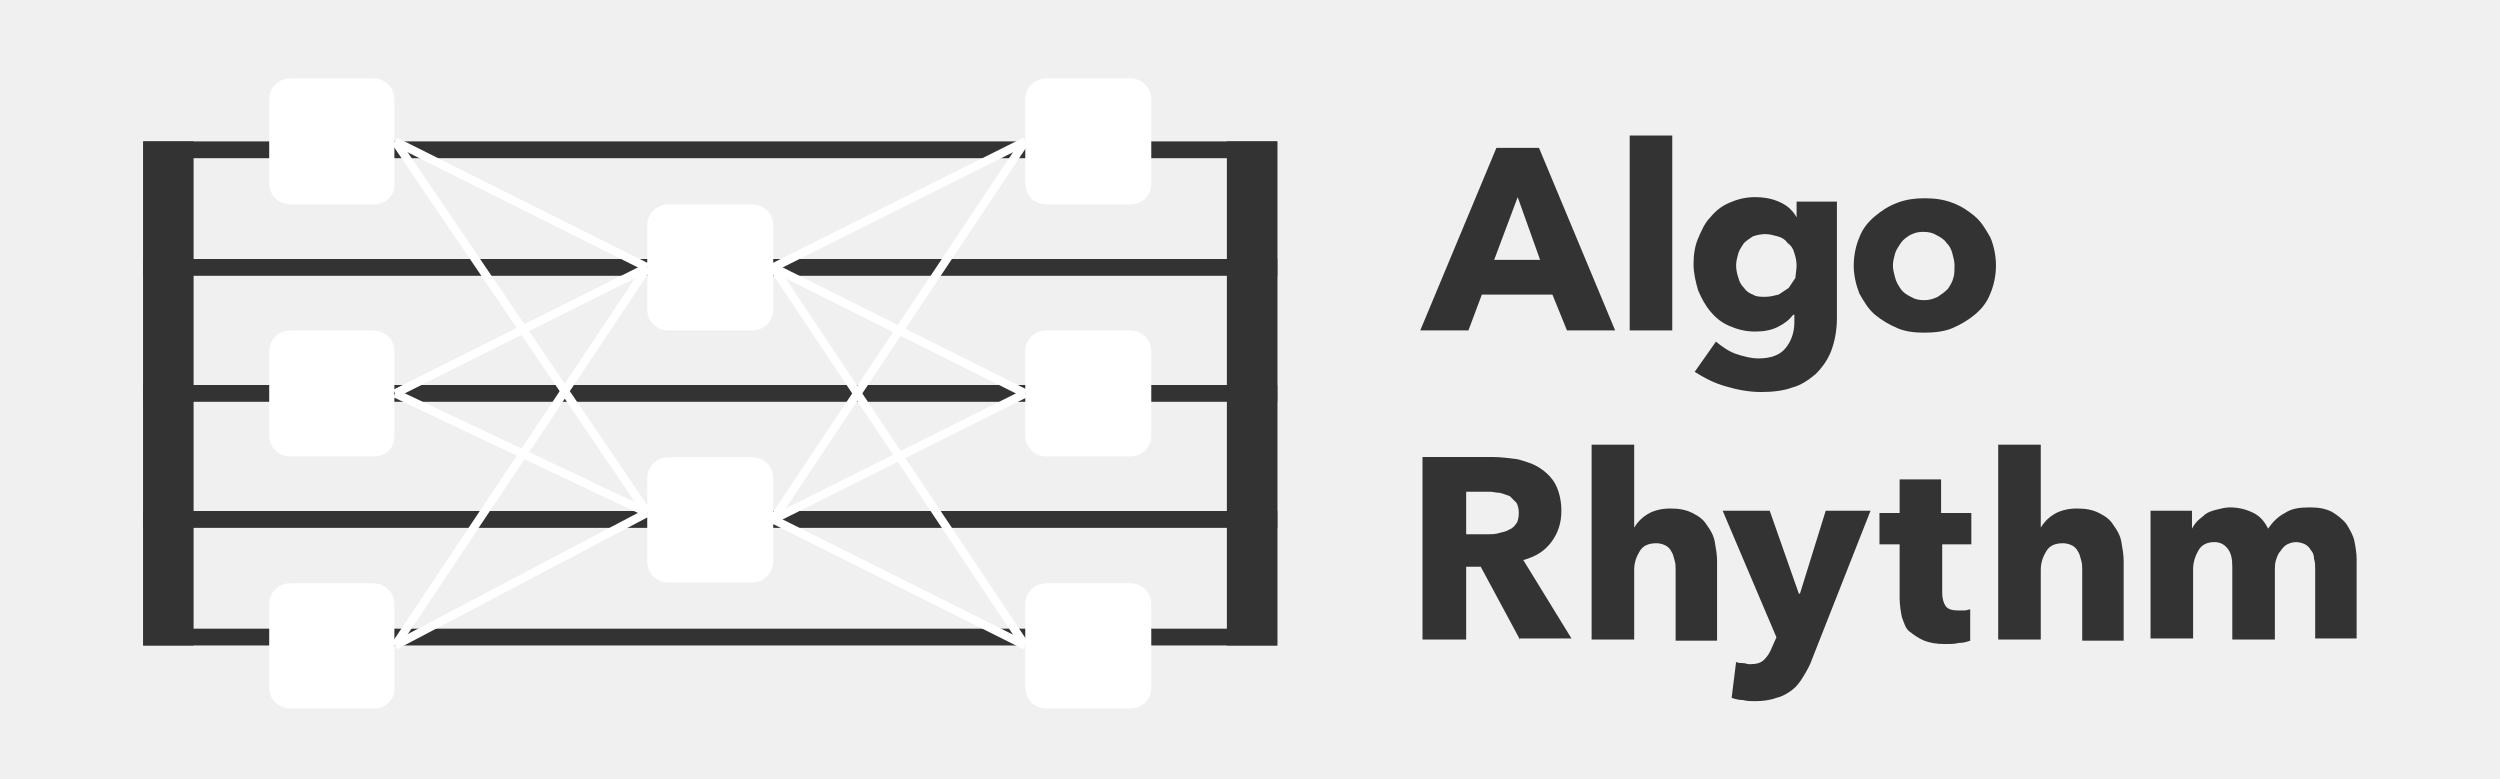
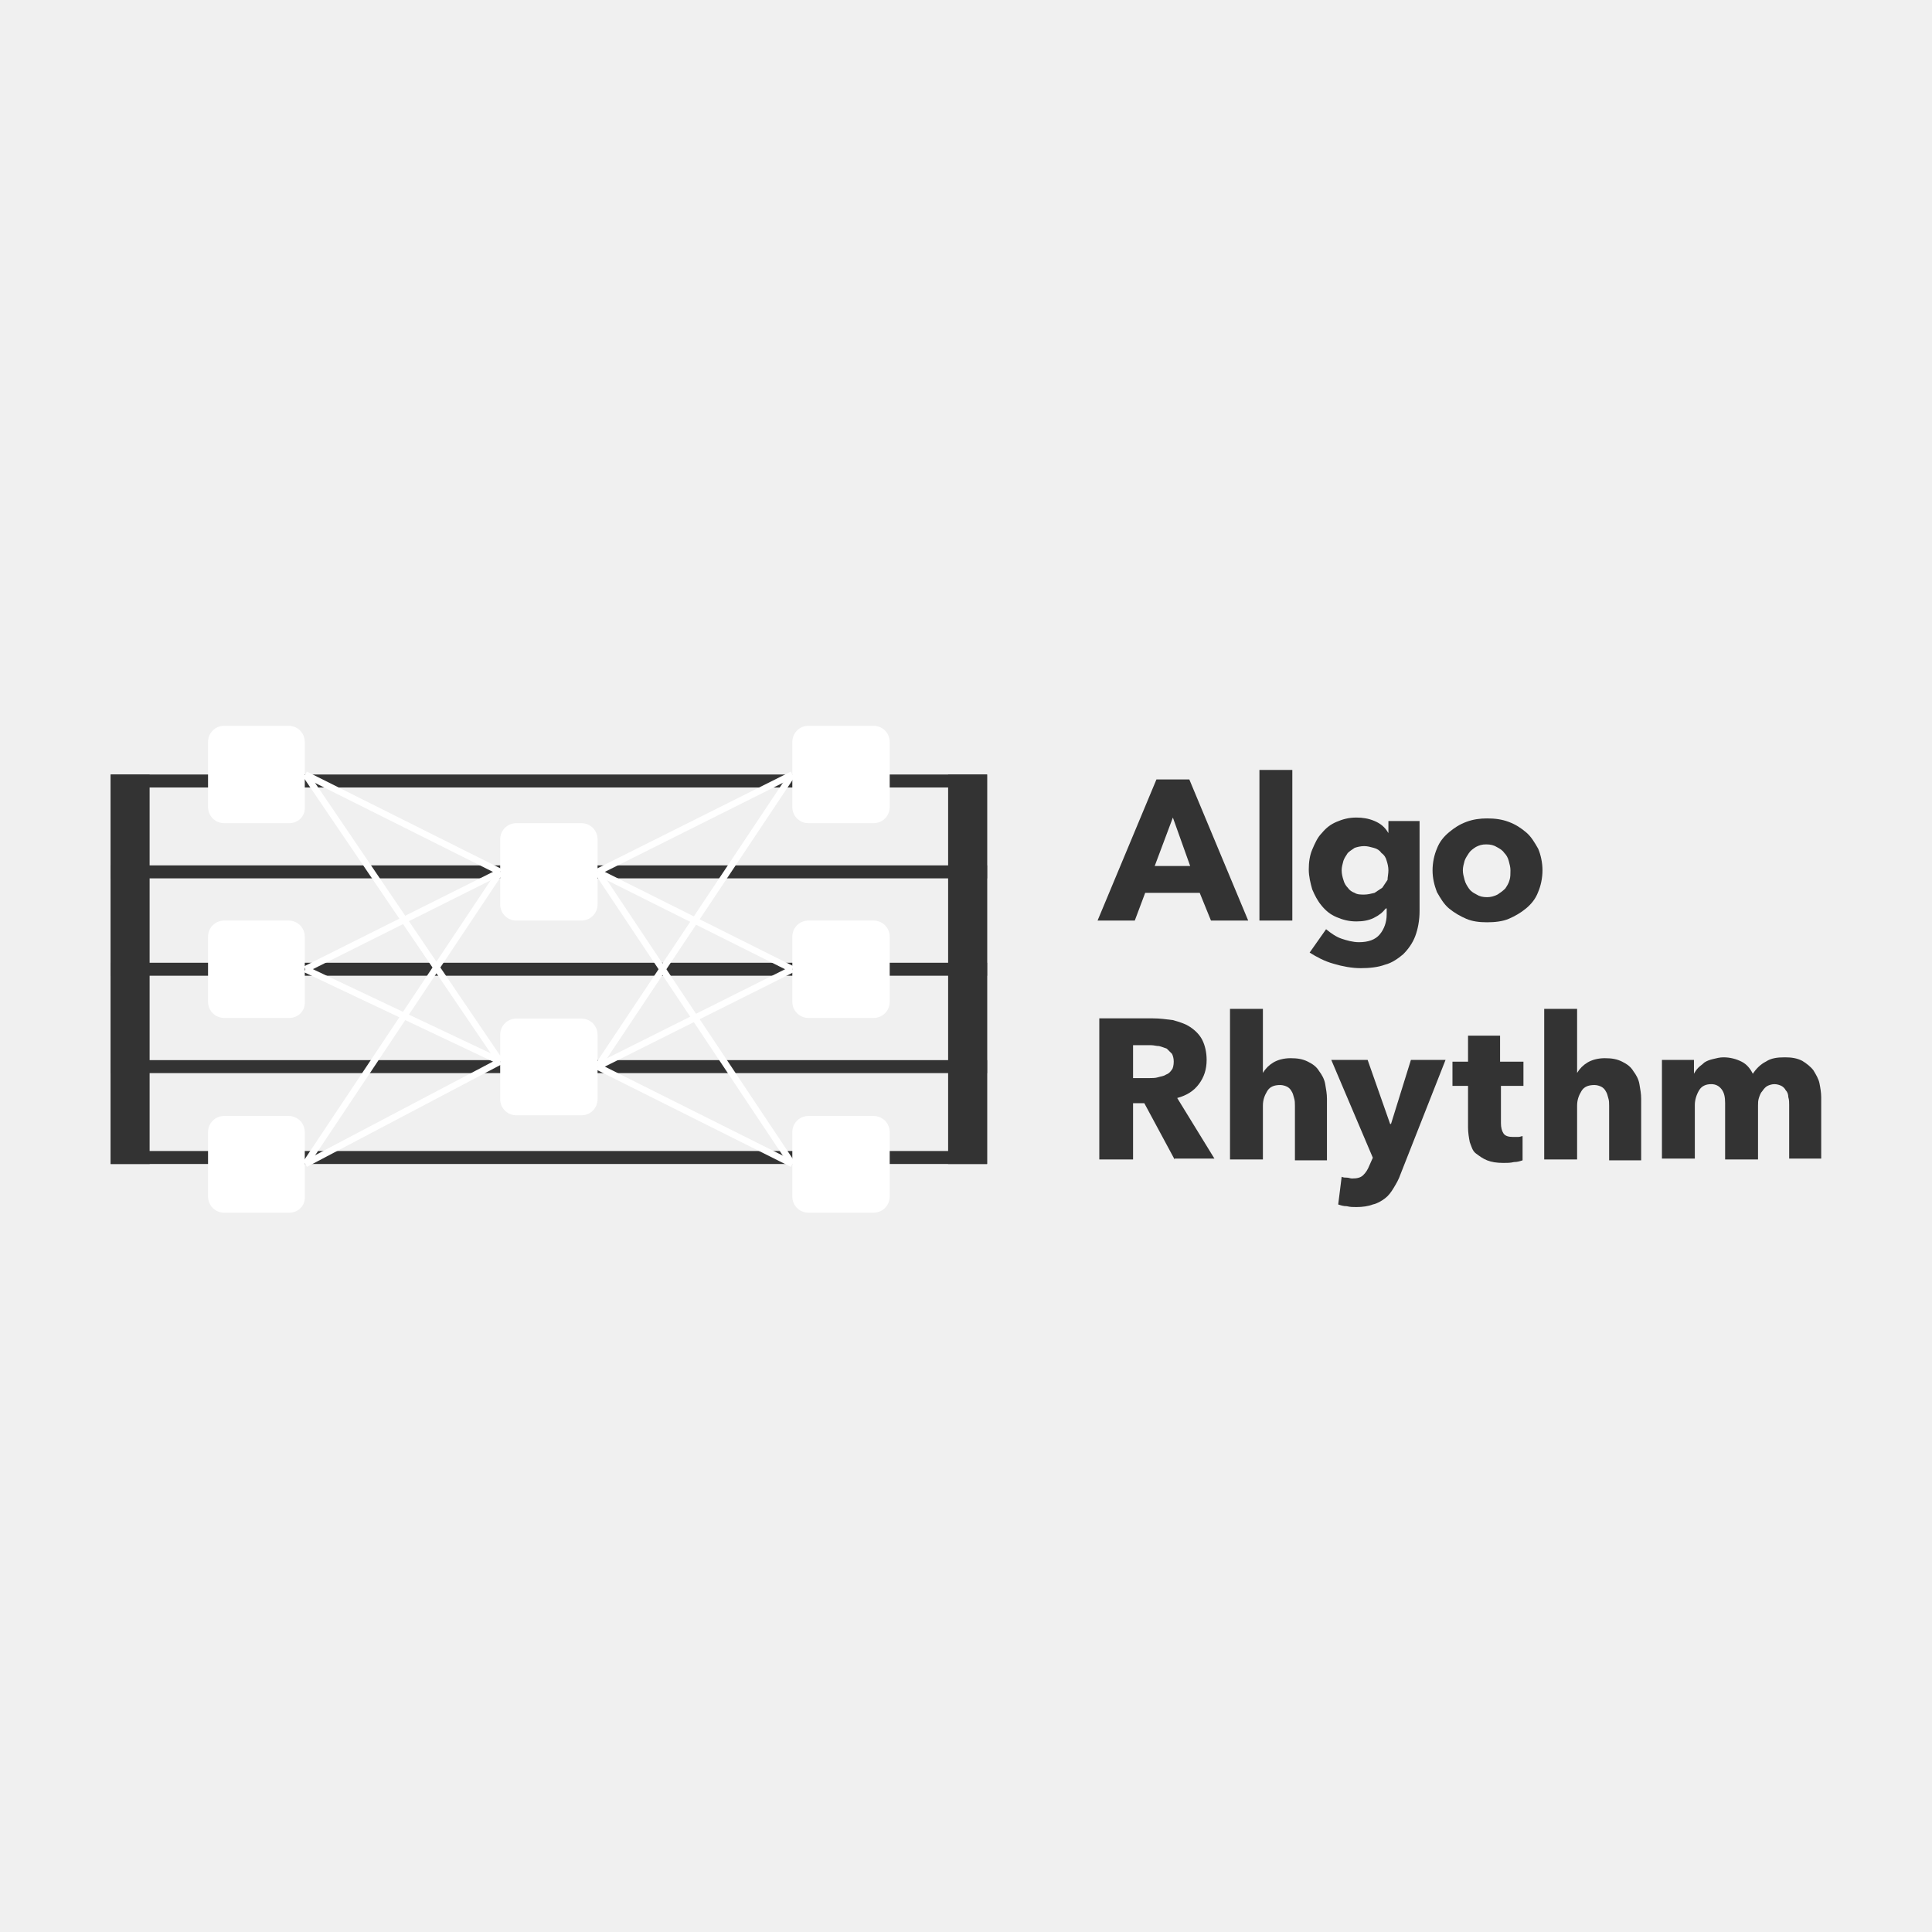
- <svg xmlns="http://www.w3.org/2000/svg" xmlns:xlink="http://www.w3.org/1999/xlink" version="1.1" id="Layer_1" x="0px" y="0px" viewBox="0 0 223.2 69.5" style="enable-background:new 0 0 223.2 69.5;" xml:space="preserve">
+ <svg xmlns="http://www.w3.org/2000/svg" xmlns:xlink="http://www.w3.org/1999/xlink" version="1.1" id="Layer_1" x="0px" y="0px" viewBox="0 0 223.2 223.2" style="enable-background:new 0 0 223.2 223.2;" xml:space="preserve">
  <style type="text/css">
  .st0{fill:none;stroke:#333333;stroke-width:2;stroke-miterlimit:10;}
  .st1{fill:#333333;}
  .st2{fill:none;stroke:#FFFFFF;stroke-miterlimit:10;}
  .st3{fill:#FFFFFF;}
  .st4{display:none;}
  .st5{display:inline;}
  .st6{font-family:'AvenirNext-Bold';}
  .st7{font-size:23px;}
</style>
-   <symbol id="Logo" viewBox="-67.5 -37.5 135 75">
-     <g id="bar_20_">
-       <line class="st0" x1="-67.5" y1="15" x2="67.5" y2="15" />
+   <g transform="translate(0, 76.85)">
+     <symbol id="Logo" viewBox="-67.5 -37.5 135 75">
+       <g id="bar_20_">
+         <line class="st0" x1="-67.5" y1="15" x2="67.5" y2="15" />
+         <g>
+           <path class="st1" d="M65.5,28v-56h-131v56H65.5 M67.5,30h-135v-60h135V30L67.5,30z" />
+         </g>
+         <line class="st0" x1="-67.5" y1="0" x2="67.5" y2="0" />
+         <line class="st0" x1="-67.5" y1="-15" x2="67.5" y2="-15" />
+         <rect x="61.5" y="-30" class="st1" width="6" height="60" />
+         <rect x="-67.5" y="-30" class="st1" width="6" height="60" />
+       </g>
+       <g id="Layer_13_20_">
+         <line class="st2" x1="-37.5" y1="30" x2="-7.5" y2="15" />
+         <line class="st2" x1="-7.5" y1="15" x2="-37.5" y2="0" />
+         <line class="st2" x1="-7.5" y1="-14.2" x2="-37.5" y2="0" />
+         <line class="st2" x1="-37.5" y1="-30" x2="-7.5" y2="-14.2" />
+         <line class="st2" x1="-7.5" y1="15" x2="-37.5" y2="-30" />
+         <line class="st2" x1="-7.5" y1="-14.2" x2="-37.5" y2="30" />
+         <line class="st2" x1="7.5" y1="15" x2="37.5" y2="30" />
+         <line class="st2" x1="37.5" y1="0" x2="7.5" y2="15" />
+         <line class="st2" x1="7.5" y1="-15" x2="37.5" y2="0" />
+         <line class="st2" x1="37.5" y1="-30" x2="7.5" y2="-15" />
+         <line class="st2" x1="7.5" y1="15" x2="37.5" y2="-30" />
+         <line class="st2" x1="7.5" y1="-15" x2="37.5" y2="30" />
+         <path class="st3" d="M-40,22.5H-50c-1.4,0-2.5,1.1-2.5,2.5V35c0,1.4,1.1,2.5,2.5,2.5h9.9c1.4,0,2.5-1.1,2.5-2.5V25       C-37.5,23.6-38.6,22.5-40,22.5z" />
+         <path class="st3" d="M-40-7.5H-50c-1.4,0-2.5,1.1-2.5,2.5V5c0,1.4,1.1,2.5,2.5,2.5h9.9c1.4,0,2.5-1.1,2.5-2.5V-5       C-37.5-6.4-38.6-7.5-40-7.5z" />
+         <path class="st3" d="M-40-37.5H-50c-1.4,0-2.5,1.1-2.5,2.5v9.9c0,1.4,1.1,2.5,2.5,2.5h9.9c1.4,0,2.5-1.1,2.5-2.5V-35       C-37.5-36.4-38.6-37.5-40-37.5z" />
+         <path class="st3" d="M5,7.5H-5c-1.4,0-2.5,1.1-2.5,2.5V20c0,1.4,1.1,2.5,2.5,2.5H5c1.4,0,2.5-1.1,2.5-2.5V10       C7.5,8.6,6.4,7.5,5,7.5z" />
+         <path class="st3" d="M5-22.5H-5c-1.4,0-2.5,1.1-2.5,2.5v9.9c0,1.4,1.1,2.5,2.5,2.5H5c1.4,0,2.5-1.1,2.5-2.5V-20       C7.5-21.4,6.4-22.5,5-22.5z" />
+         <path class="st3" d="M50,22.5H40c-1.4,0-2.5,1.1-2.5,2.5V35c0,1.4,1.1,2.5,2.5,2.5H50c1.4,0,2.5-1.1,2.5-2.5V25       C52.5,23.6,51.4,22.5,50,22.5z" />
+         <path class="st3" d="M50-7.5H40c-1.4,0-2.5,1.1-2.5,2.5V5c0,1.4,1.1,2.5,2.5,2.5H50c1.4,0,2.5-1.1,2.5-2.5V-5       C52.5-6.4,51.4-7.5,50-7.5z" />
+         <path class="st3" d="M50-37.5H40c-1.4,0-2.5,1.1-2.5,2.5v9.9c0,1.4,1.1,2.5,2.5,2.5H50c1.4,0,2.5-1.1,2.5-2.5V-35       C52.5-36.4,51.4-37.5,50-37.5z" />
+       </g>
+     </symbol>
+     <g>
      <g>
-         <path class="st1" d="M65.5,28v-56h-131v56H65.5 M67.5,30h-135v-60h135V30L67.5,30z" />
+         <path class="st1" d="M139.9,29.5l-1.3-3.2h-6.3l-1.2,3.2h-4.3l6.8-16.3h3.8l6.8,16.3H139.9z M135.5,17.6l-2.1,5.6h4.1L135.5,17.6z       " />
+         <path class="st1" d="M145.5,29.5V12.1h3.8v17.4H145.5z" />
+         <path class="st1" d="M164,28.4c0,1.1-0.2,2.1-0.5,2.9c-0.3,0.8-0.8,1.5-1.4,2.1c-0.6,0.5-1.3,1-2.1,1.2c-0.8,0.3-1.8,0.4-2.8,0.4       s-2.1-0.2-3.1-0.5c-1.1-0.3-2-0.8-2.8-1.3l1.9-2.7c0.6,0.5,1.2,0.9,1.8,1.1s1.3,0.4,2,0.4c1.1,0,1.9-0.3,2.4-0.9       c0.5-0.6,0.8-1.4,0.8-2.3v-0.7h-0.1c-0.4,0.5-0.8,0.8-1.4,1.1c-0.6,0.3-1.3,0.4-2,0.4c-0.9,0-1.6-0.2-2.3-0.5       c-0.7-0.3-1.2-0.7-1.7-1.3s-0.8-1.2-1.1-1.9c-0.2-0.7-0.4-1.5-0.4-2.3s0.1-1.6,0.4-2.3s0.6-1.4,1.1-1.9c0.5-0.6,1-1,1.7-1.3       c0.7-0.3,1.4-0.5,2.3-0.5c0.7,0,1.4,0.1,2.1,0.4c0.7,0.3,1.2,0.7,1.6,1.4h0V18h3.6V28.4z M160.4,23.7c0-0.4-0.1-0.8-0.2-1.1       c-0.1-0.4-0.3-0.7-0.6-0.9c-0.2-0.3-0.5-0.5-0.9-0.6s-0.7-0.2-1.1-0.2c-0.4,0-0.8,0.1-1.1,0.2c-0.3,0.2-0.6,0.4-0.8,0.6       c-0.2,0.3-0.4,0.6-0.5,0.9c-0.1,0.4-0.2,0.7-0.2,1.1c0,0.4,0.1,0.8,0.2,1.1c0.1,0.4,0.3,0.7,0.5,0.9c0.2,0.3,0.5,0.5,0.8,0.6       c0.3,0.2,0.7,0.2,1.1,0.2c0.4,0,0.8-0.1,1.2-0.2c0.3-0.2,0.6-0.4,0.9-0.6c0.2-0.3,0.4-0.6,0.6-0.9       C160.3,24.5,160.4,24.1,160.4,23.7z" />
+         <path class="st1" d="M178.2,23.7c0,0.9-0.2,1.8-0.5,2.5c-0.3,0.8-0.8,1.4-1.4,1.9c-0.6,0.5-1.3,0.9-2,1.2s-1.6,0.4-2.5,0.4       c-0.9,0-1.7-0.1-2.4-0.4s-1.4-0.7-2-1.2c-0.6-0.5-1-1.2-1.4-1.9c-0.3-0.8-0.5-1.6-0.5-2.5c0-0.9,0.2-1.8,0.5-2.5       c0.3-0.8,0.8-1.4,1.4-1.9c0.6-0.5,1.2-0.9,2-1.2c0.8-0.3,1.6-0.4,2.4-0.4c0.9,0,1.7,0.1,2.5,0.4c0.8,0.3,1.4,0.7,2,1.2       c0.6,0.5,1,1.2,1.4,1.9C178,21.9,178.2,22.8,178.2,23.7z M174.5,23.7c0-0.4-0.1-0.7-0.2-1.1c-0.1-0.4-0.3-0.7-0.5-0.9       c-0.2-0.3-0.5-0.5-0.9-0.7c-0.3-0.2-0.7-0.3-1.2-0.3s-0.8,0.1-1.2,0.3c-0.3,0.2-0.6,0.4-0.8,0.7c-0.2,0.3-0.4,0.6-0.5,0.9       c-0.1,0.4-0.2,0.7-0.2,1.1s0.1,0.7,0.2,1.1c0.1,0.4,0.3,0.7,0.5,1c0.2,0.3,0.5,0.5,0.9,0.7c0.3,0.2,0.7,0.3,1.2,0.3       c0.4,0,0.8-0.1,1.2-0.3c0.3-0.2,0.6-0.4,0.9-0.7c0.2-0.3,0.4-0.6,0.5-1C174.5,24.5,174.5,24.1,174.5,23.7z" />
+         <path class="st1" d="M135.7,57.1l-3.5-6.5h-1.3v6.5H127V40.8h6.2c0.8,0,1.5,0.1,2.3,0.2c0.7,0.2,1.4,0.4,2,0.8       c0.6,0.4,1.1,0.9,1.4,1.5s0.5,1.4,0.5,2.3c0,1.1-0.3,2-0.9,2.8c-0.6,0.8-1.4,1.3-2.5,1.6l4.3,7H135.7z M135.6,45.8       c0-0.4-0.1-0.7-0.2-0.9c-0.2-0.2-0.4-0.4-0.6-0.6c-0.3-0.1-0.5-0.2-0.9-0.3c-0.3,0-0.6-0.1-0.9-0.1h-2.1v3.8h1.9       c0.3,0,0.7,0,1-0.1s0.6-0.1,0.9-0.3c0.3-0.1,0.5-0.3,0.7-0.6C135.5,46.6,135.6,46.2,135.6,45.8z" />
+         <path class="st1" d="M149.6,57.1v-6.2c0-0.3,0-0.6-0.1-0.9s-0.1-0.5-0.3-0.8c-0.1-0.2-0.3-0.4-0.5-0.5c-0.2-0.1-0.5-0.2-0.8-0.2       c-0.7,0-1.2,0.2-1.5,0.7s-0.5,1-0.5,1.7v6.2h-3.8V39.7h3.8v7.4h0c0.3-0.5,0.7-0.9,1.2-1.2s1.2-0.5,2-0.5c0.8,0,1.4,0.1,2,0.4       s1,0.6,1.3,1.1c0.3,0.4,0.6,0.9,0.7,1.5s0.2,1.1,0.2,1.7v7.1H149.6z" />
+         <path class="st1" d="M161.8,58.8c-0.2,0.6-0.5,1.1-0.8,1.6c-0.3,0.5-0.6,0.9-1,1.2c-0.4,0.3-0.9,0.6-1.4,0.7       c-0.5,0.2-1.2,0.3-1.9,0.3c-0.4,0-0.7,0-1.1-0.1c-0.4,0-0.7-0.1-1-0.2l0.4-3.2c0.2,0.1,0.4,0.1,0.6,0.1s0.4,0.1,0.6,0.1       c0.6,0,1-0.1,1.3-0.4c0.3-0.3,0.5-0.6,0.7-1.1l0.4-0.9l-4.8-11.3h4.2l2.6,7.4h0.1l2.3-7.4h4L161.8,58.8z" />
+         <path class="st1" d="M173.4,48.5v4.4c0,0.5,0.1,0.9,0.3,1.2s0.6,0.4,1.1,0.4c0.2,0,0.4,0,0.6,0c0.2,0,0.4-0.1,0.5-0.1l0,2.8       c-0.3,0.1-0.6,0.2-1,0.2c-0.4,0.1-0.8,0.1-1.2,0.1c-0.8,0-1.4-0.1-1.9-0.3c-0.5-0.2-0.9-0.5-1.3-0.8s-0.5-0.8-0.7-1.3       c-0.1-0.5-0.2-1.1-0.2-1.7v-4.8h-1.8v-2.8h1.8v-3h3.7v3h2.7v2.8H173.4z" />
+         <path class="st1" d="M185.9,57.1v-6.2c0-0.3,0-0.6-0.1-0.9s-0.1-0.5-0.3-0.8c-0.1-0.2-0.3-0.4-0.5-0.5c-0.2-0.1-0.5-0.2-0.8-0.2       c-0.7,0-1.2,0.2-1.5,0.7s-0.5,1-0.5,1.7v6.2h-3.8V39.7h3.8v7.4h0c0.3-0.5,0.7-0.9,1.2-1.2s1.2-0.5,2-0.5c0.8,0,1.4,0.1,2,0.4       s1,0.6,1.3,1.1c0.3,0.4,0.6,0.9,0.7,1.5s0.2,1.1,0.2,1.7v7.1H185.9z" />
+         <path class="st1" d="M206.7,57.1v-6.3c0-0.3,0-0.6-0.1-0.9c0-0.3-0.1-0.6-0.3-0.8c-0.1-0.2-0.3-0.4-0.5-0.5s-0.5-0.2-0.8-0.2       c-0.3,0-0.6,0.1-0.8,0.2c-0.2,0.1-0.4,0.3-0.6,0.6c-0.2,0.2-0.3,0.5-0.4,0.8c-0.1,0.3-0.1,0.6-0.1,0.9v6.2h-3.8v-6.5       c0-0.7-0.1-1.2-0.4-1.6c-0.3-0.4-0.7-0.6-1.2-0.6c-0.6,0-1.1,0.2-1.4,0.7c-0.3,0.5-0.5,1.1-0.5,1.7v6.2H192V45.6h3.7v1.6h0       c0.1-0.2,0.3-0.5,0.5-0.7c0.2-0.2,0.5-0.4,0.7-0.6c0.3-0.2,0.6-0.3,1-0.4s0.8-0.2,1.2-0.2c0.8,0,1.5,0.2,2.1,0.5       c0.6,0.3,1,0.8,1.3,1.4c0.4-0.6,0.9-1.1,1.5-1.4c0.6-0.4,1.3-0.5,2.2-0.5c0.8,0,1.4,0.1,2,0.4c0.5,0.3,1,0.7,1.3,1.1       c0.3,0.5,0.6,1,0.7,1.5s0.2,1.1,0.2,1.6v7.1H206.7z" />
      </g>
-       <line class="st0" x1="-67.5" y1="0" x2="67.5" y2="0" />
-       <line class="st0" x1="-67.5" y1="-15" x2="67.5" y2="-15" />
-       <rect x="61.5" y="-30" class="st1" width="6" height="60" />
-       <rect x="-67.5" y="-30" class="st1" width="6" height="60" />
    </g>
-     <g id="Layer_13_20_">
-       <line class="st2" x1="-37.5" y1="30" x2="-7.5" y2="15" />
-       <line class="st2" x1="-7.5" y1="15" x2="-37.5" y2="0" />
-       <line class="st2" x1="-7.5" y1="-14.2" x2="-37.5" y2="0" />
-       <line class="st2" x1="-37.5" y1="-30" x2="-7.5" y2="-14.2" />
-       <line class="st2" x1="-7.5" y1="15" x2="-37.5" y2="-30" />
-       <line class="st2" x1="-7.5" y1="-14.2" x2="-37.5" y2="30" />
-       <line class="st2" x1="7.5" y1="15" x2="37.5" y2="30" />
-       <line class="st2" x1="37.5" y1="0" x2="7.5" y2="15" />
-       <line class="st2" x1="7.5" y1="-15" x2="37.5" y2="0" />
-       <line class="st2" x1="37.5" y1="-30" x2="7.5" y2="-15" />
-       <line class="st2" x1="7.5" y1="15" x2="37.5" y2="-30" />
-       <line class="st2" x1="7.5" y1="-15" x2="37.5" y2="30" />
-       <path class="st3" d="M-40,22.5H-50c-1.4,0-2.5,1.1-2.5,2.5V35c0,1.4,1.1,2.5,2.5,2.5h9.9c1.4,0,2.5-1.1,2.5-2.5V25       C-37.5,23.6-38.6,22.5-40,22.5z" />
-       <path class="st3" d="M-40-7.5H-50c-1.4,0-2.5,1.1-2.5,2.5V5c0,1.4,1.1,2.5,2.5,2.5h9.9c1.4,0,2.5-1.1,2.5-2.5V-5       C-37.5-6.4-38.6-7.5-40-7.5z" />
-       <path class="st3" d="M-40-37.5H-50c-1.4,0-2.5,1.1-2.5,2.5v9.9c0,1.4,1.1,2.5,2.5,2.5h9.9c1.4,0,2.5-1.1,2.5-2.5V-35       C-37.5-36.4-38.6-37.5-40-37.5z" />
-       <path class="st3" d="M5,7.5H-5c-1.4,0-2.5,1.1-2.5,2.5V20c0,1.4,1.1,2.5,2.5,2.5H5c1.4,0,2.5-1.1,2.5-2.5V10       C7.5,8.6,6.4,7.5,5,7.5z" />
-       <path class="st3" d="M5-22.5H-5c-1.4,0-2.5,1.1-2.5,2.5v9.9c0,1.4,1.1,2.5,2.5,2.5H5c1.4,0,2.5-1.1,2.5-2.5V-20       C7.5-21.4,6.4-22.5,5-22.5z" />
-       <path class="st3" d="M50,22.5H40c-1.4,0-2.5,1.1-2.5,2.5V35c0,1.4,1.1,2.5,2.5,2.5H50c1.4,0,2.5-1.1,2.5-2.5V25       C52.5,23.6,51.4,22.5,50,22.5z" />
-       <path class="st3" d="M50-7.5H40c-1.4,0-2.5,1.1-2.5,2.5V5c0,1.4,1.1,2.5,2.5,2.5H50c1.4,0,2.5-1.1,2.5-2.5V-5       C52.5-6.4,51.4-7.5,50-7.5z" />
-       <path class="st3" d="M50-37.5H40c-1.4,0-2.5,1.1-2.5,2.5v9.9c0,1.4,1.1,2.5,2.5,2.5H50c1.4,0,2.5-1.1,2.5-2.5V-35       C52.5-36.4,51.4-37.5,50-37.5z" />
+     <g class="st4">
+       <text transform="matrix(1 0 0 1 127.1777 28.5001)" class="st5">
+         <tspan x="0" y="0" class="st1 st6 st7">A</tspan>
+         <tspan x="16.8" y="0" class="st1 st6 st7">l</tspan>
+         <tspan x="23.2" y="0" class="st1 st6 st7">g</tspan>
+         <tspan x="37.4" y="0" class="st1 st6 st7">o</tspan>
+         <tspan x="-1.8" y="27.6" class="st1 st6 st7">R</tspan>
+         <tspan x="13.4" y="27.6" class="st1 st6 st7">h</tspan>
+         <tspan x="26.7" y="27.6" class="st1 st6 st7">y</tspan>
+         <tspan x="40.6" y="27.6" class="st1 st6 st7">t</tspan>
+         <tspan x="49.7" y="27.6" class="st1 st6 st7">h</tspan>
+         <tspan x="63.4" y="27.6" class="st1 st6 st7">m</tspan>
+       </text>
    </g>
-   </symbol>
-   <g>
-     <g>
-       <path class="st1" d="M139.9,29.5l-1.3-3.2h-6.3l-1.2,3.2h-4.3l6.8-16.3h3.8l6.8,16.3H139.9z M135.5,17.6l-2.1,5.6h4.1L135.5,17.6z       " />
-       <path class="st1" d="M145.5,29.5V12.1h3.8v17.4H145.5z" />
-       <path class="st1" d="M164,28.4c0,1.1-0.2,2.1-0.5,2.9c-0.3,0.8-0.8,1.5-1.4,2.1c-0.6,0.5-1.3,1-2.1,1.2c-0.8,0.3-1.8,0.4-2.8,0.4       s-2.1-0.2-3.1-0.5c-1.1-0.3-2-0.8-2.8-1.3l1.9-2.7c0.6,0.5,1.2,0.9,1.8,1.1s1.3,0.4,2,0.4c1.1,0,1.9-0.3,2.4-0.9       c0.5-0.6,0.8-1.4,0.8-2.3v-0.7h-0.1c-0.4,0.5-0.8,0.8-1.4,1.1c-0.6,0.3-1.3,0.4-2,0.4c-0.9,0-1.6-0.2-2.3-0.5       c-0.7-0.3-1.2-0.7-1.7-1.3s-0.8-1.2-1.1-1.9c-0.2-0.7-0.4-1.5-0.4-2.3s0.1-1.6,0.4-2.3s0.6-1.4,1.1-1.9c0.5-0.6,1-1,1.7-1.3       c0.7-0.3,1.4-0.5,2.3-0.5c0.7,0,1.4,0.1,2.1,0.4c0.7,0.3,1.2,0.7,1.6,1.4h0V18h3.6V28.4z M160.4,23.7c0-0.4-0.1-0.8-0.2-1.1       c-0.1-0.4-0.3-0.7-0.6-0.9c-0.2-0.3-0.5-0.5-0.9-0.6s-0.7-0.2-1.1-0.2c-0.4,0-0.8,0.1-1.1,0.2c-0.3,0.2-0.6,0.4-0.8,0.6       c-0.2,0.3-0.4,0.6-0.5,0.9c-0.1,0.4-0.2,0.7-0.2,1.1c0,0.4,0.1,0.8,0.2,1.1c0.1,0.4,0.3,0.7,0.5,0.9c0.2,0.3,0.5,0.5,0.8,0.6       c0.3,0.2,0.7,0.2,1.1,0.2c0.4,0,0.8-0.1,1.2-0.2c0.3-0.2,0.6-0.4,0.9-0.6c0.2-0.3,0.4-0.6,0.6-0.9       C160.3,24.5,160.4,24.1,160.4,23.7z" />
-       <path class="st1" d="M178.2,23.7c0,0.9-0.2,1.8-0.5,2.5c-0.3,0.8-0.8,1.4-1.4,1.9c-0.6,0.5-1.3,0.9-2,1.2s-1.6,0.4-2.5,0.4       c-0.9,0-1.7-0.1-2.4-0.4s-1.4-0.7-2-1.2c-0.6-0.5-1-1.2-1.4-1.9c-0.3-0.8-0.5-1.6-0.5-2.5c0-0.9,0.2-1.8,0.5-2.5       c0.3-0.8,0.8-1.4,1.4-1.9c0.6-0.5,1.2-0.9,2-1.2c0.8-0.3,1.6-0.4,2.4-0.4c0.9,0,1.7,0.1,2.5,0.4c0.8,0.3,1.4,0.7,2,1.2       c0.6,0.5,1,1.2,1.4,1.9C178,21.9,178.2,22.8,178.2,23.7z M174.5,23.7c0-0.4-0.1-0.7-0.2-1.1c-0.1-0.4-0.3-0.7-0.5-0.9       c-0.2-0.3-0.5-0.5-0.9-0.7c-0.3-0.2-0.7-0.3-1.2-0.3s-0.8,0.1-1.2,0.3c-0.3,0.2-0.6,0.4-0.8,0.7c-0.2,0.3-0.4,0.6-0.5,0.9       c-0.1,0.4-0.2,0.7-0.2,1.1s0.1,0.7,0.2,1.1c0.1,0.4,0.3,0.7,0.5,1c0.2,0.3,0.5,0.5,0.9,0.7c0.3,0.2,0.7,0.3,1.2,0.3       c0.4,0,0.8-0.1,1.2-0.3c0.3-0.2,0.6-0.4,0.9-0.7c0.2-0.3,0.4-0.6,0.5-1C174.5,24.5,174.5,24.1,174.5,23.7z" />
-       <path class="st1" d="M135.7,57.1l-3.5-6.5h-1.3v6.5H127V40.8h6.2c0.8,0,1.5,0.1,2.3,0.2c0.7,0.2,1.4,0.4,2,0.8       c0.6,0.4,1.1,0.9,1.4,1.5s0.5,1.4,0.5,2.3c0,1.1-0.3,2-0.9,2.8c-0.6,0.8-1.4,1.3-2.5,1.6l4.3,7H135.7z M135.6,45.8       c0-0.4-0.1-0.7-0.2-0.9c-0.2-0.2-0.4-0.4-0.6-0.6c-0.3-0.1-0.5-0.2-0.9-0.3c-0.3,0-0.6-0.1-0.9-0.1h-2.1v3.8h1.9       c0.3,0,0.7,0,1-0.1s0.6-0.1,0.9-0.3c0.3-0.1,0.5-0.3,0.7-0.6C135.5,46.6,135.6,46.2,135.6,45.8z" />
-       <path class="st1" d="M149.6,57.1v-6.2c0-0.3,0-0.6-0.1-0.9s-0.1-0.5-0.3-0.8c-0.1-0.2-0.3-0.4-0.5-0.5c-0.2-0.1-0.5-0.2-0.8-0.2       c-0.7,0-1.2,0.2-1.5,0.7s-0.5,1-0.5,1.7v6.2h-3.8V39.7h3.8v7.4h0c0.3-0.5,0.7-0.9,1.2-1.2s1.2-0.5,2-0.5c0.8,0,1.4,0.1,2,0.4       s1,0.6,1.3,1.1c0.3,0.4,0.6,0.9,0.7,1.5s0.2,1.1,0.2,1.7v7.1H149.6z" />
-       <path class="st1" d="M161.8,58.8c-0.2,0.6-0.5,1.1-0.8,1.6c-0.3,0.5-0.6,0.9-1,1.2c-0.4,0.3-0.9,0.6-1.4,0.7       c-0.5,0.2-1.2,0.3-1.9,0.3c-0.4,0-0.7,0-1.1-0.1c-0.4,0-0.7-0.1-1-0.2l0.4-3.2c0.2,0.1,0.4,0.1,0.6,0.1s0.4,0.1,0.6,0.1       c0.6,0,1-0.1,1.3-0.4c0.3-0.3,0.5-0.6,0.7-1.1l0.4-0.9l-4.8-11.3h4.2l2.6,7.4h0.1l2.3-7.4h4L161.8,58.8z" />
-       <path class="st1" d="M173.4,48.5v4.4c0,0.5,0.1,0.9,0.3,1.2s0.6,0.4,1.1,0.4c0.2,0,0.4,0,0.6,0c0.2,0,0.4-0.1,0.5-0.1l0,2.8       c-0.3,0.1-0.6,0.2-1,0.2c-0.4,0.1-0.8,0.1-1.2,0.1c-0.8,0-1.4-0.1-1.9-0.3c-0.5-0.2-0.9-0.5-1.3-0.8s-0.5-0.8-0.7-1.3       c-0.1-0.5-0.2-1.1-0.2-1.7v-4.8h-1.8v-2.8h1.8v-3h3.7v3h2.7v2.8H173.4z" />
-       <path class="st1" d="M185.9,57.1v-6.2c0-0.3,0-0.6-0.1-0.9s-0.1-0.5-0.3-0.8c-0.1-0.2-0.3-0.4-0.5-0.5c-0.2-0.1-0.5-0.2-0.8-0.2       c-0.7,0-1.2,0.2-1.5,0.7s-0.5,1-0.5,1.7v6.2h-3.8V39.7h3.8v7.4h0c0.3-0.5,0.7-0.9,1.2-1.2s1.2-0.5,2-0.5c0.8,0,1.4,0.1,2,0.4       s1,0.6,1.3,1.1c0.3,0.4,0.6,0.9,0.7,1.5s0.2,1.1,0.2,1.7v7.1H185.9z" />
-       <path class="st1" d="M206.7,57.1v-6.3c0-0.3,0-0.6-0.1-0.9c0-0.3-0.1-0.6-0.3-0.8c-0.1-0.2-0.3-0.4-0.5-0.5s-0.5-0.2-0.8-0.2       c-0.3,0-0.6,0.1-0.8,0.2c-0.2,0.1-0.4,0.3-0.6,0.6c-0.2,0.2-0.3,0.5-0.4,0.8c-0.1,0.3-0.1,0.6-0.1,0.9v6.2h-3.8v-6.5       c0-0.7-0.1-1.2-0.4-1.6c-0.3-0.4-0.7-0.6-1.2-0.6c-0.6,0-1.1,0.2-1.4,0.7c-0.3,0.5-0.5,1.1-0.5,1.7v6.2H192V45.6h3.7v1.6h0       c0.1-0.2,0.3-0.5,0.5-0.7c0.2-0.2,0.5-0.4,0.7-0.6c0.3-0.2,0.6-0.3,1-0.4s0.8-0.2,1.2-0.2c0.8,0,1.5,0.2,2.1,0.5       c0.6,0.3,1,0.8,1.3,1.4c0.4-0.6,0.9-1.1,1.5-1.4c0.6-0.4,1.3-0.5,2.2-0.5c0.8,0,1.4,0.1,2,0.4c0.5,0.3,1,0.7,1.3,1.1       c0.3,0.5,0.6,1,0.7,1.5s0.2,1.1,0.2,1.6v7.1H206.7z" />
-     </g>
+     <use xlink:href="#Logo" width="135" height="75" id="XMLID_1_" x="-67.5" y="-37.5" transform="matrix(0.75 0 0 -0.75 63.4102 35.125)" style="overflow:visible;" />
  </g>
-   <g class="st4">
-     <text transform="matrix(1 0 0 1 127.1777 28.5001)" class="st5">
-       <tspan x="0" y="0" class="st1 st6 st7">A</tspan>
-       <tspan x="16.8" y="0" class="st1 st6 st7">l</tspan>
-       <tspan x="23.2" y="0" class="st1 st6 st7">g</tspan>
-       <tspan x="37.4" y="0" class="st1 st6 st7">o</tspan>
-       <tspan x="-1.8" y="27.6" class="st1 st6 st7">R</tspan>
-       <tspan x="13.4" y="27.6" class="st1 st6 st7">h</tspan>
-       <tspan x="26.7" y="27.6" class="st1 st6 st7">y</tspan>
-       <tspan x="40.6" y="27.6" class="st1 st6 st7">t</tspan>
-       <tspan x="49.7" y="27.6" class="st1 st6 st7">h</tspan>
-       <tspan x="63.4" y="27.6" class="st1 st6 st7">m</tspan>
-     </text>
-   </g>
-   <use xlink:href="#Logo" width="135" height="75" id="XMLID_1_" x="-67.5" y="-37.5" transform="matrix(0.75 0 0 -0.75 63.4102 35.125)" style="overflow:visible;" />
</svg>
